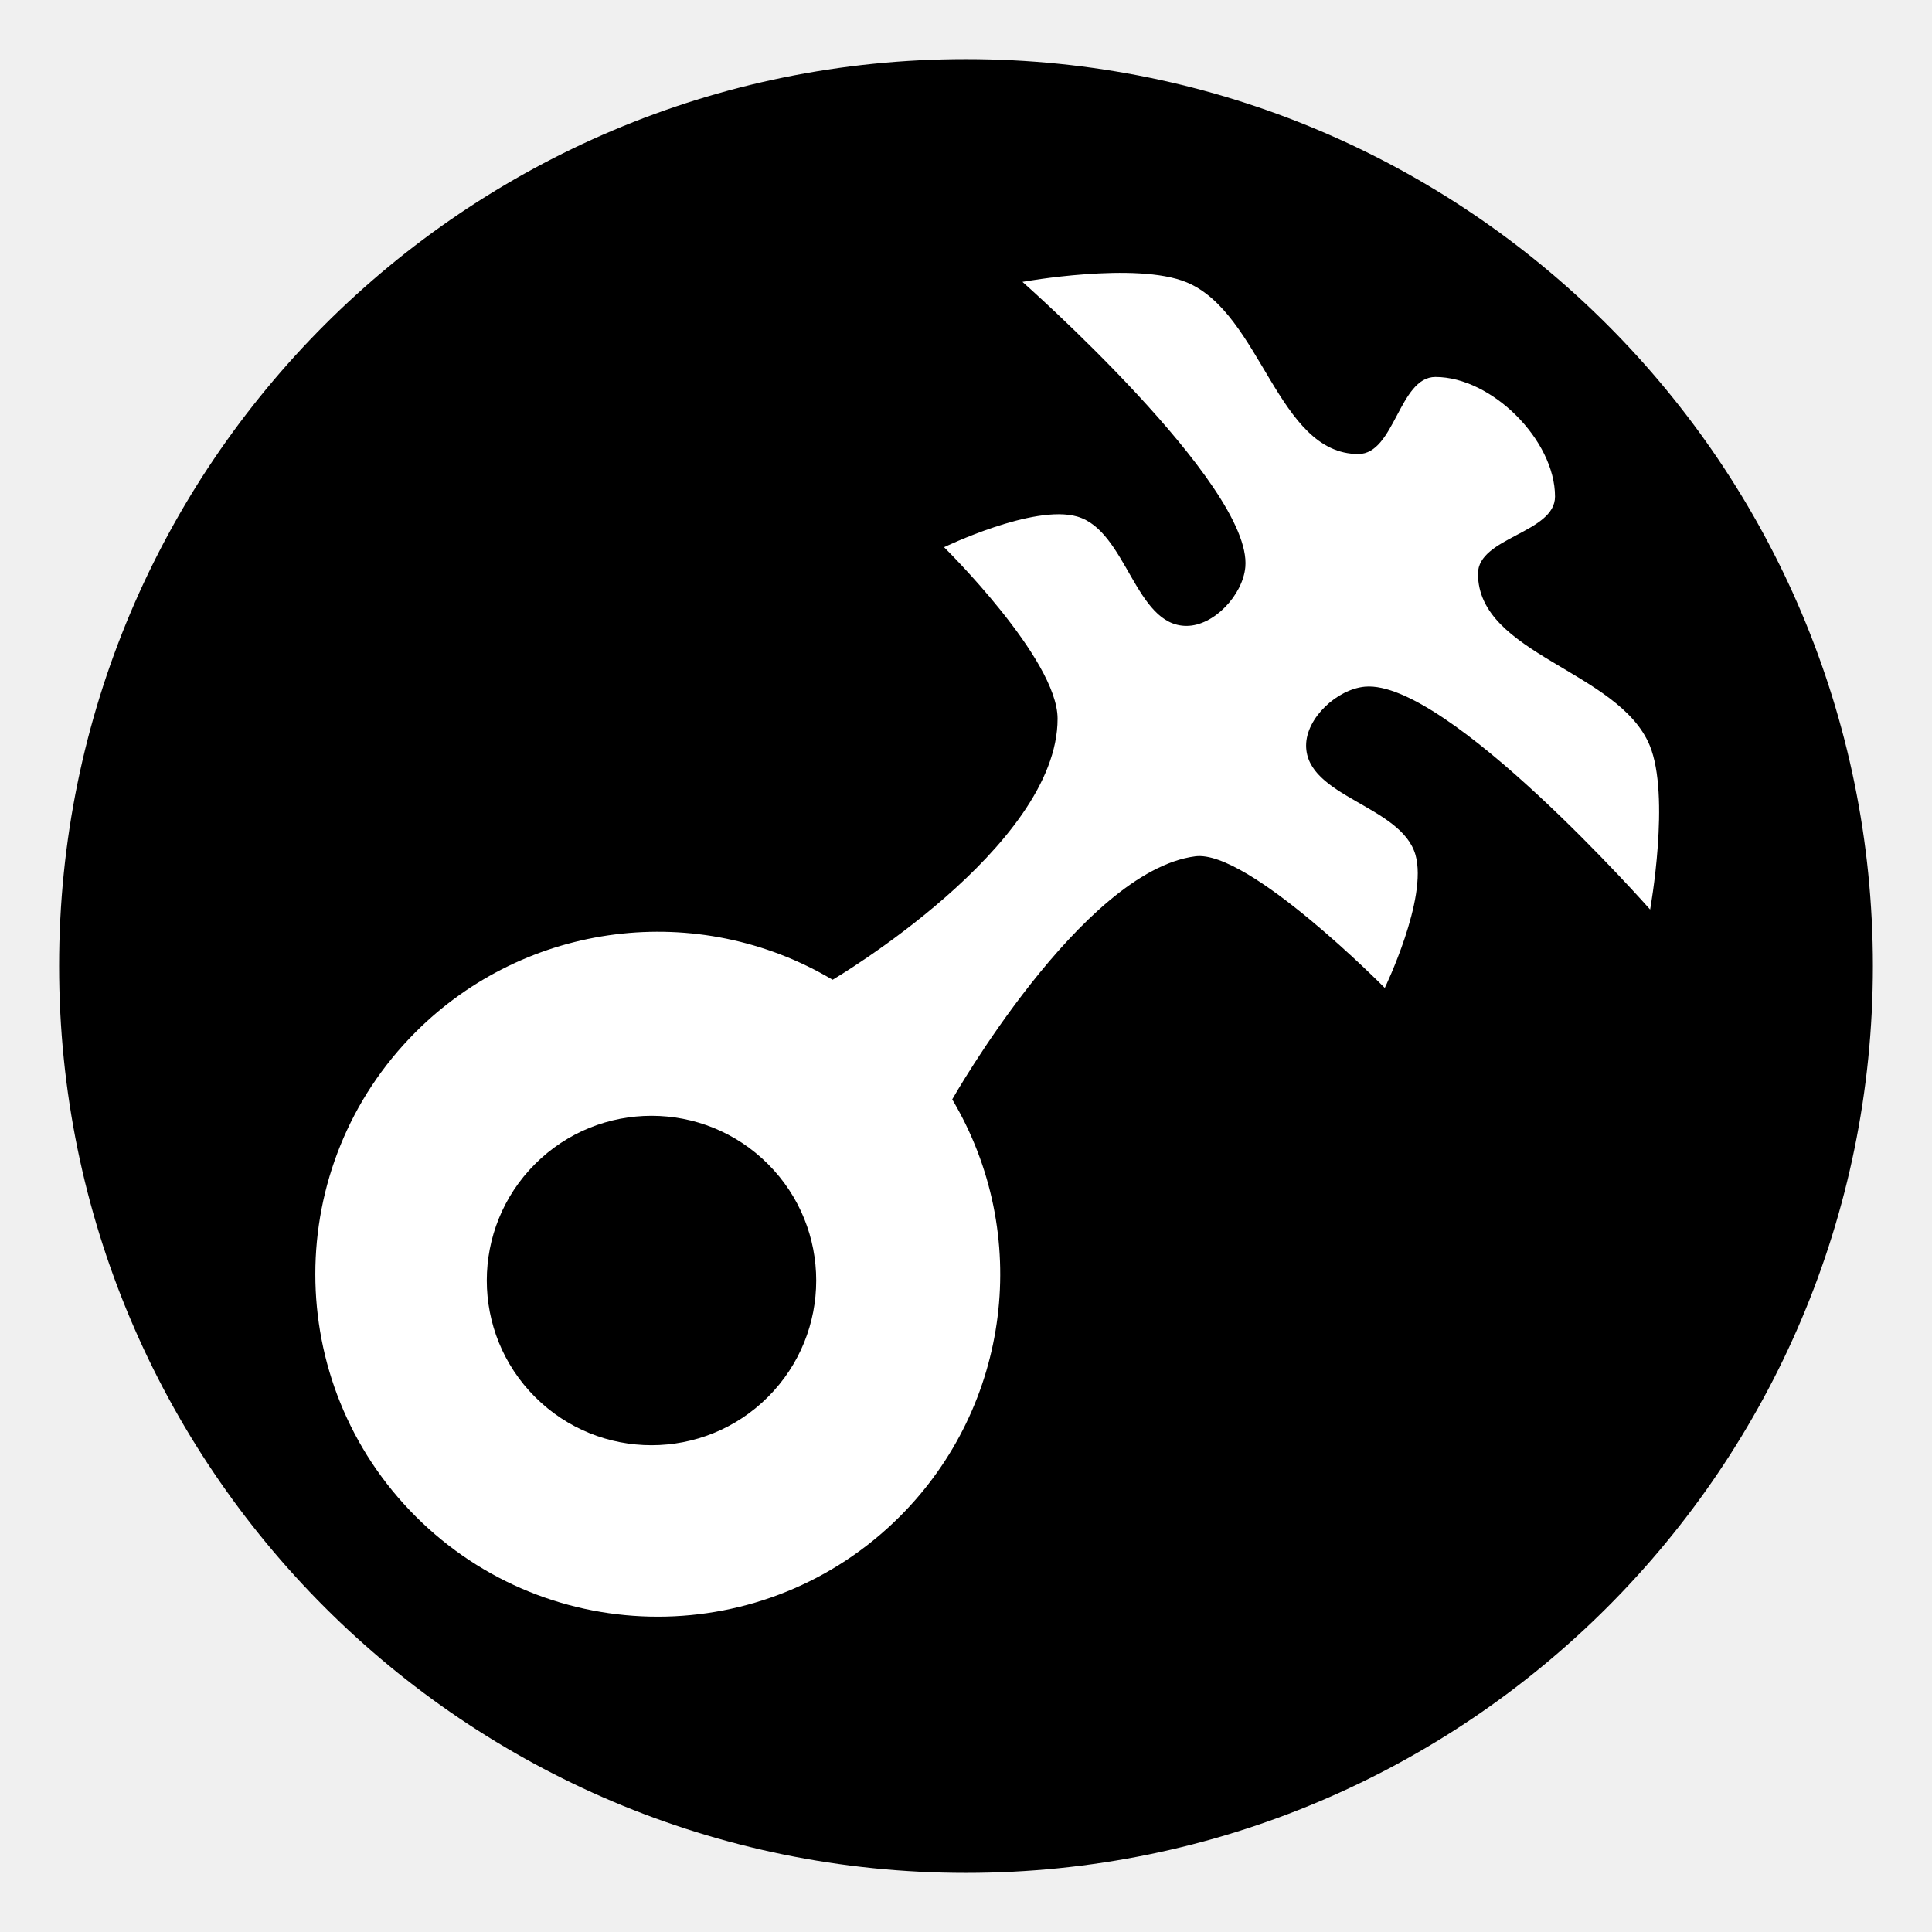
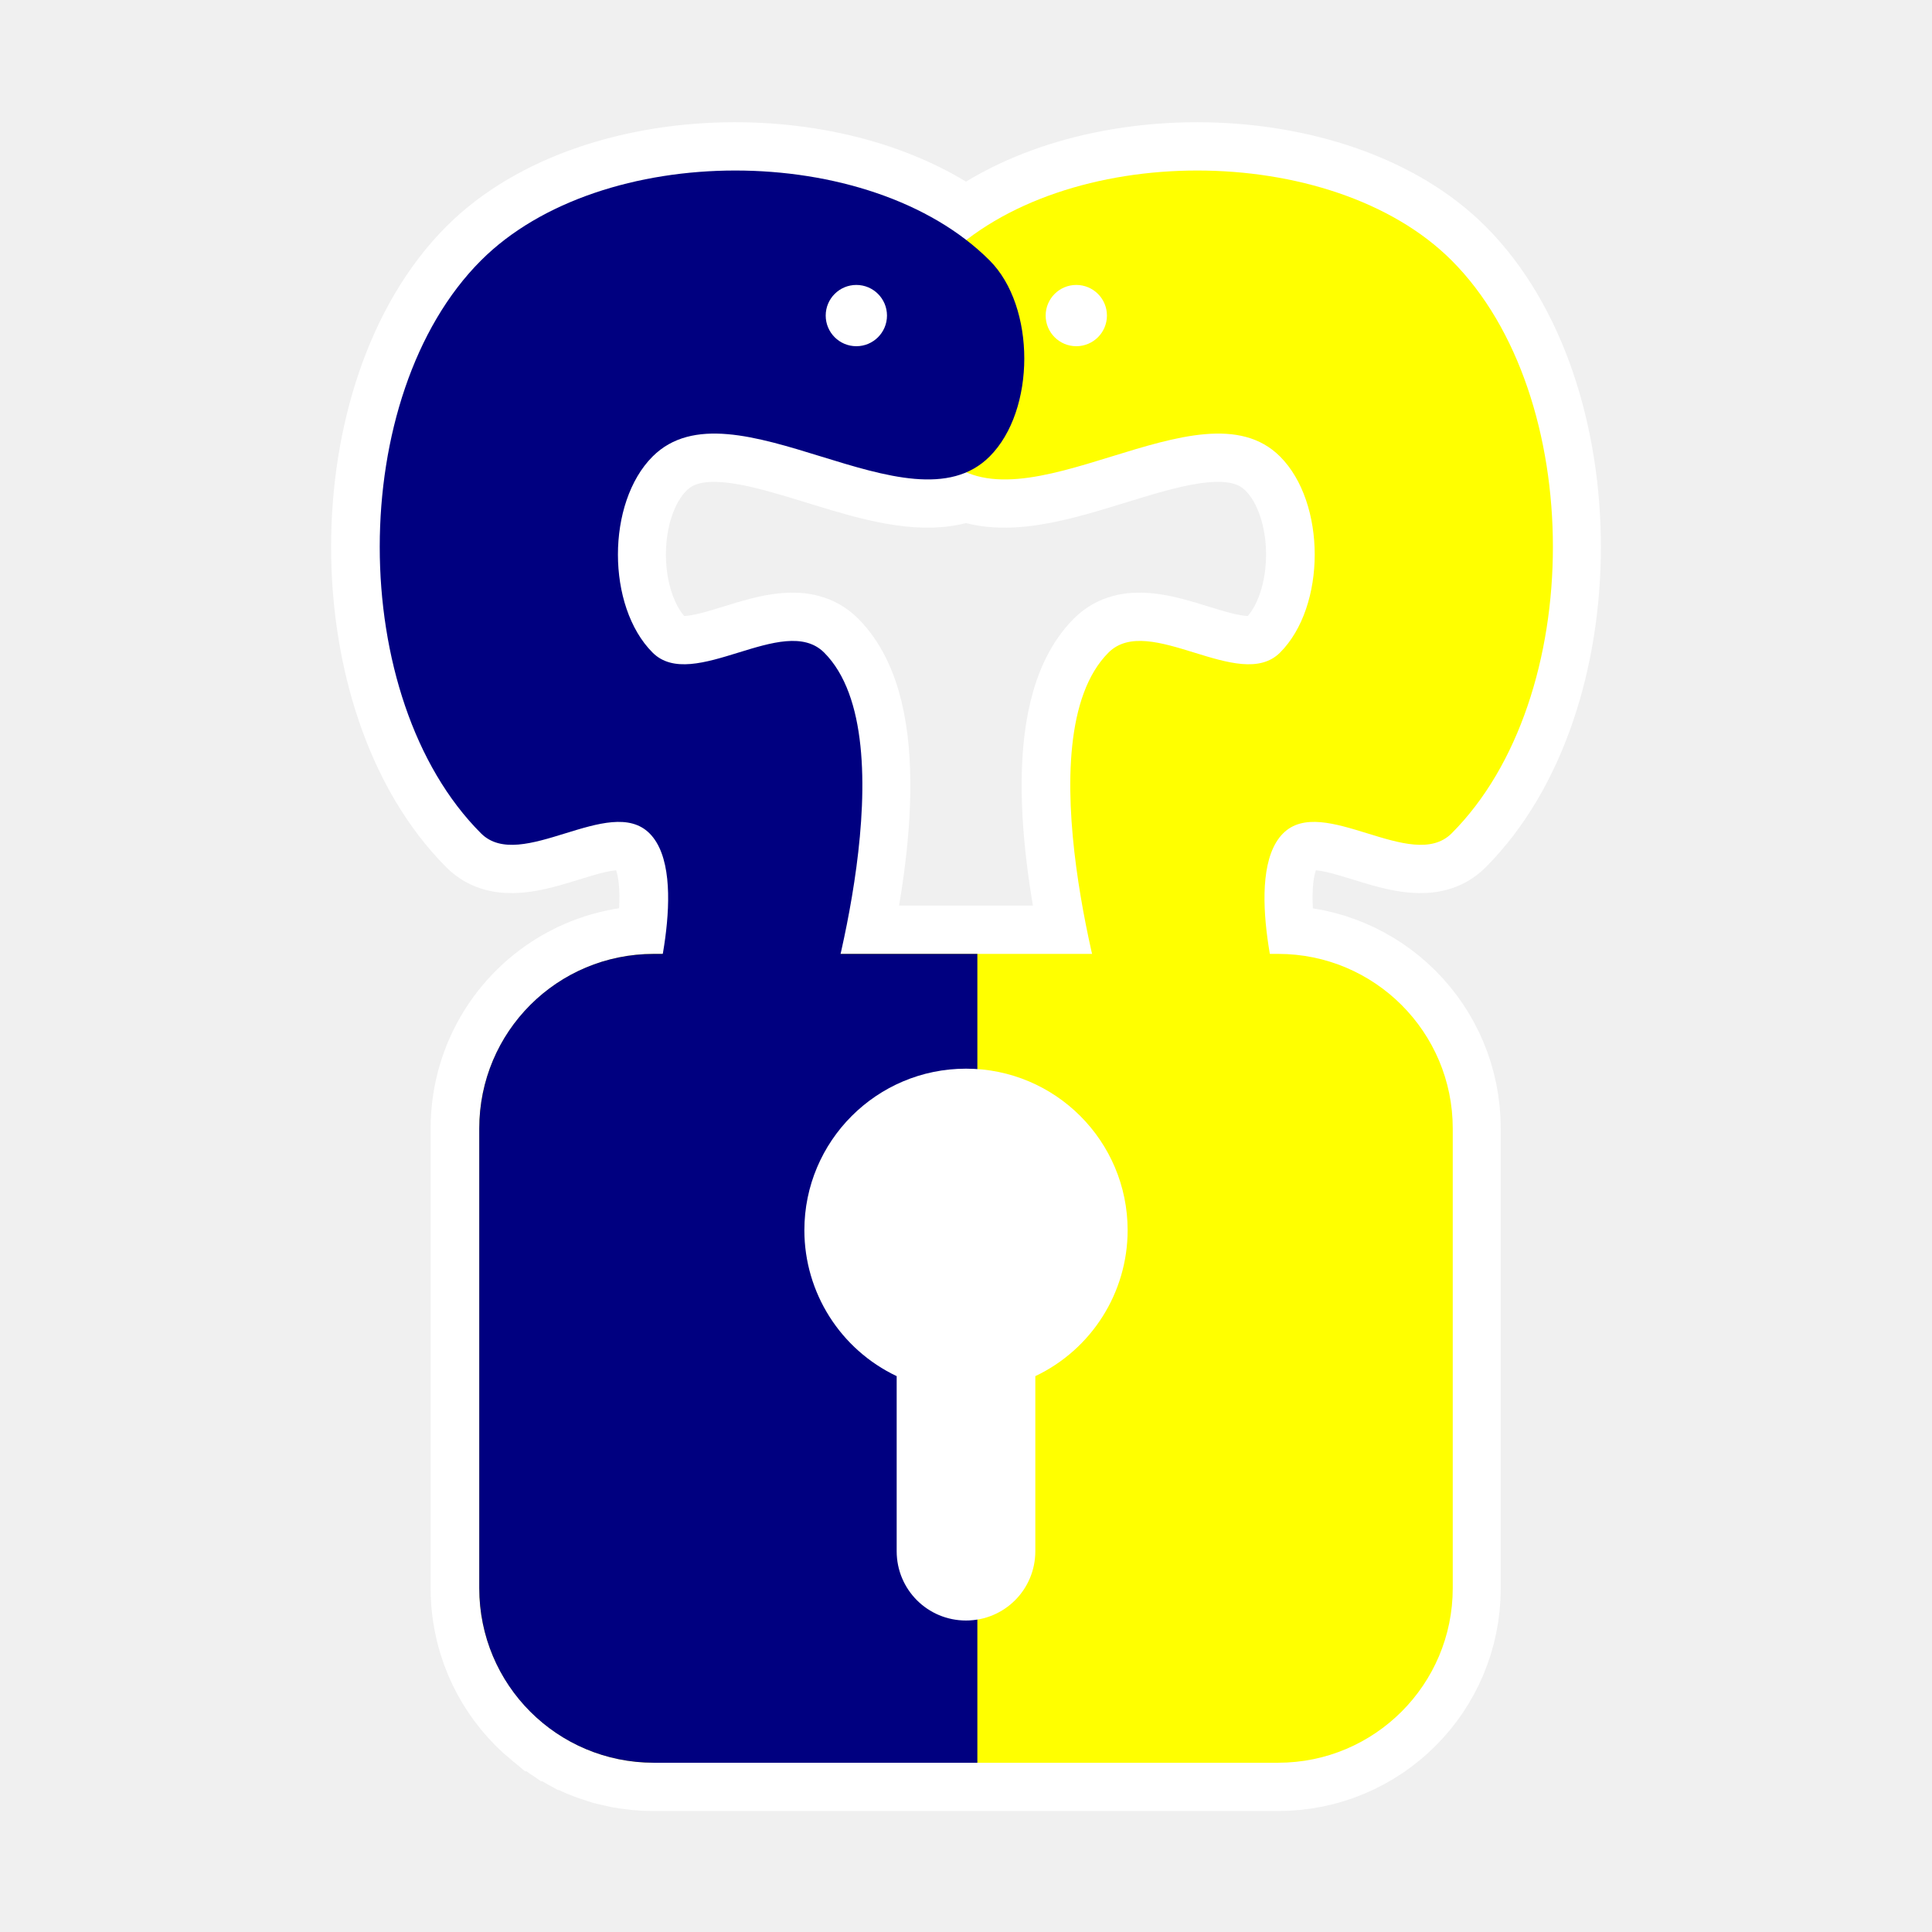
<svg xmlns="http://www.w3.org/2000/svg" width="640" height="640" viewBox="0 0 640 640" version="1.1" id="svg1">
-   <defs id="defs1" />
+   <defs id="defs1">
+     <linearGradient id="swatch15">
+       <stop style="stop-color:#000000;stop-opacity:1;" offset="0" id="stop15" />
+     </linearGradient>
+   </defs>
+   <path id="rect7" style="fill:#ffffff;fill-rule:evenodd;stroke-width:32;stroke-dashoffset:112;paint-order:stroke fill markers;stroke:#ffffff;stroke-opacity:1;stroke-dasharray:none" d="m 243.479,56.486 c -32.192,0 -64.385,9.928 -84.24,29.783 -44.735,44.735 -44.735,145.058 0,189.793 13.157,13.157 42.663,-13.157 55.82,0 7.928,7.928 6.749,25.878 4.322,39.926 h -2.881 c -22.034,0 -41.113,12.196 -50.887,30.232 -1.777,3.279 -3.248,6.752 -4.371,10.379 -1.685,5.441 -2.592,11.231 -2.592,17.24 v 152.24 c 0,6.009 0.907,11.799 2.592,17.24 1.124,3.627 2.594,7.1 4.371,10.379 3.554,6.559 8.337,12.346 14.047,17.055 3.7e-4,3e-4 0.002,-3.1e-4 0.002,0 1.427,1.177 2.911,2.287 4.449,3.324 4.4e-4,3e-4 0.002,-2.9e-4 0.002,0 1.538,1.037 3.128,2.002 4.768,2.891 4.9e-4,2.7e-4 0.001,-2.7e-4 0.002,0 3.279,1.777 6.75,3.248 10.377,4.371 5.9e-4,1.9e-4 0.001,-1.8e-4 0.002,0 1.813,0.562 3.665,1.036 5.551,1.42 6.3e-4,1.2e-4 0.001,-1.3e-4 0.002,0 1.886,0.384 3.805,0.678 5.754,0.875 6.5e-4,6e-5 0.001,-7e-5 0.002,0 1.949,0.197 3.927,0.297 5.93,0.297 h 0.002 107.156 99.627 c 32.05,0 57.852,-25.802 57.852,-57.852 V 373.84 c 0,-32.05 -25.802,-57.852 -57.852,-57.852 h -2.666 c -2.427,-14.048 -3.608,-31.998 4.32,-39.926 13.157,-13.157 42.663,13.157 55.82,0 44.735,-44.735 44.735,-145.058 0,-189.793 C 443.447,48.956 362.575,46.711 320.001,79.52 300.082,64.169 271.785,56.486 243.479,56.486 Z m -6.125,87.15 c 25.973,0.463 60.763,22.213 82.646,12.803 28.794,12.379 79.938,-29.201 103.924,-5.215 15.31,15.31 15.31,49.647 0,64.957 -13.396,13.396 -43.439,-13.396 -56.836,0 -19.886,19.886 -11.998,70.842 -5.43,99.807 h -38 -45.318 c 6.568,-28.965 14.456,-79.921 -5.43,-99.807 -13.396,-13.396 -43.439,13.396 -56.836,0 -15.31,-15.31 -15.31,-49.647 0,-64.957 5.756,-5.756 13.078,-7.734 21.279,-7.588 z" />
  <g id="layer1">
-     <circle style="fill:#000000;fill-rule:evenodd;stroke-width:20;stroke-dashoffset:112;paint-order:stroke fill markers" id="path1" r="300.421" cy="320" cx="320" />
-     <path id="path2" style="fill:#ffffff;fill-rule:evenodd;stroke-width:26.613;stroke-dashoffset:112;paint-order:stroke fill markers" d="m 137.685,341.881 c -44.303,44.303 -44.303,116.132 1e-5,160.434 44.303,44.303 116.132,44.303 160.434,10e-6 36.667,-36.672 43.797,-93.541 17.319,-138.131 0,0 42.879,-75.624 80.52,-80.52 17.517,-2.278 62.77,43.599 62.77,43.599 0,0 14.323,-29.587 10.165,-44.082 -4.709,-16.415 -36.226,-19.149 -36.226,-36.226 10e-6,-9.185 10.336,-18.661 19.485,-19.485 27.137,-2.443 94.474,73.829 94.474,73.829 0,0 6.807,-37.66 -0.158,-54.405 -10.295,-24.753 -56.87,-30.061 -56.87,-56.87 1e-5,-12.032 25.524,-13.492 25.524,-25.524 0,-18.678 -20.945,-39.623 -39.623,-39.623 -12.032,0 -13.492,25.524 -25.524,25.524 -26.809,-1e-5 -32.117,-46.575 -56.87,-56.87 -16.745,-6.964 -54.405,-0.158 -54.405,-0.158 0,0 76.271,67.337 73.829,94.474 -0.824,9.148 -10.299,19.485 -19.485,19.485 -17.077,-1e-5 -19.811,-31.517 -36.226,-36.226 -14.495,-4.158 -44.082,10.165 -44.082,10.165 0,0 37.576,36.951 37.603,56.774 0.059,42.595 -74.524,86.515 -74.524,86.515 -44.59,-26.477 -101.458,-19.347 -138.131,17.319 z m 39.551,43.72 c 21.308,-21.308 55.855,-21.308 77.163,-10e-6 21.308,21.308 21.308,55.855 -1e-5,77.163 -21.308,21.308 -55.855,21.308 -77.163,1e-5 -21.308,-21.308 -21.308,-55.855 10e-6,-77.163 z" />
+     <rect style="fill:#ffff00;fill-rule:evenodd;stroke-width:21.941;stroke-dashoffset:112;paint-order:stroke fill markers" id="rect9" width="322.486" height="267.943" x="158.757" y="315.988" ry="57.851" />
+     <path id="path9" style="display:inline;fill:#000080;fill-rule:evenodd;stroke-width:21.941;stroke-dashoffset:112;paint-order:stroke fill markers" d="m 216.607,315.988 c -32.05,0 -57.85,25.802 -57.85,57.852 v 152.24 c 0,32.05 25.8,57.852 57.85,57.852 h 107.158 V 315.988 Z" />
+     <path style="display:inline;fill:#ffff00;fill-rule:evenodd;stroke-width:20;stroke-dashoffset:112;paint-order:stroke fill markers" d="m 425.046,334.929 c 0,0 -13.875,-44.991 0,-58.866 13.157,-13.157 42.664,13.157 55.822,0 44.735,-44.735 44.735,-145.058 0,-189.793 -39.711,-39.711 -128.768,-39.711 -168.479,0 -15.31,15.31 -15.31,49.646 0,64.956 26.315,26.315 85.329,-26.315 111.643,0 15.31,15.31 15.31,49.646 0,64.956 -13.396,13.396 -43.44,-13.396 -56.836,0 -28.468,28.468 0,120.777 0,120.777 z" id="path10" />
+     <circle style="fill:#ffffff;fill-rule:evenodd;stroke-width:20;stroke-dashoffset:112;paint-order:stroke fill markers" id="path4" cx="-356.538" cy="104.538" r="10.149" transform="scale(-1,1)" />
+     <path style="display:inline;fill:#000080;fill-rule:evenodd;stroke-width:20;stroke-dashoffset:112;paint-order:stroke fill markers" d="m 215.167,334.929 c 0,0 13.875,-44.991 0,-58.866 -13.157,-13.157 -42.664,13.157 -55.822,0 -44.735,-44.735 -44.735,-145.058 0,-189.793 39.711,-39.711 128.768,-39.711 168.479,0 15.31,15.31 15.31,49.646 0,64.956 -26.315,26.315 -85.329,-26.315 -111.643,0 -15.31,15.31 -15.31,49.646 0,64.956 13.396,13.396 43.44,-13.396 56.836,0 28.468,28.468 0,120.777 0,120.777 z" id="path11" />
+     <circle style="fill:#ffffff;fill-rule:evenodd;stroke-width:20;stroke-dashoffset:112;paint-order:stroke fill markers" id="circle5" cx="283.675" cy="104.538" r="10.149" />
+     <path id="path1" style="fill:#ffffff;fill-rule:evenodd;stroke-width:3.565;stroke-dashoffset:112;paint-order:stroke fill markers" d="M 320 354.012 A 53.543 53.543 0 0 0 266.457 407.555 A 53.543 53.543 0 0 0 297.035 455.865 L 297.035 513.852 C 297.035 526.574 307.277 536.816 320 536.816 C 332.723 536.816 342.965 526.574 342.965 513.852 L 342.965 455.865 A 53.543 53.543 0 0 0 373.543 407.555 A 53.543 53.543 0 0 0 320 354.012 z " />
  </g>
</svg>
